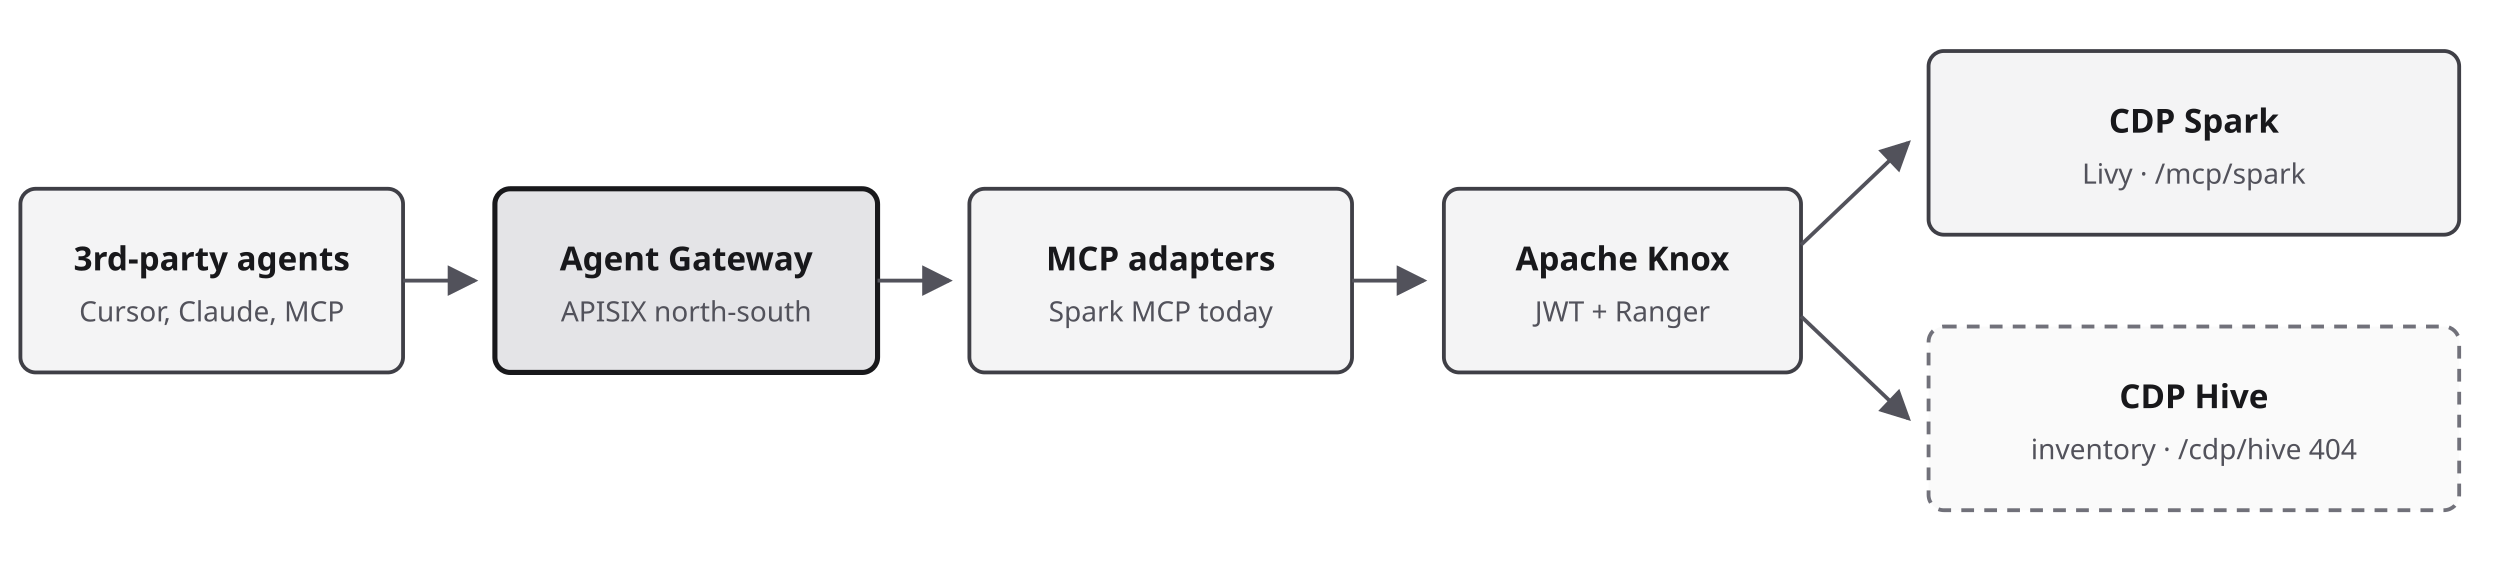
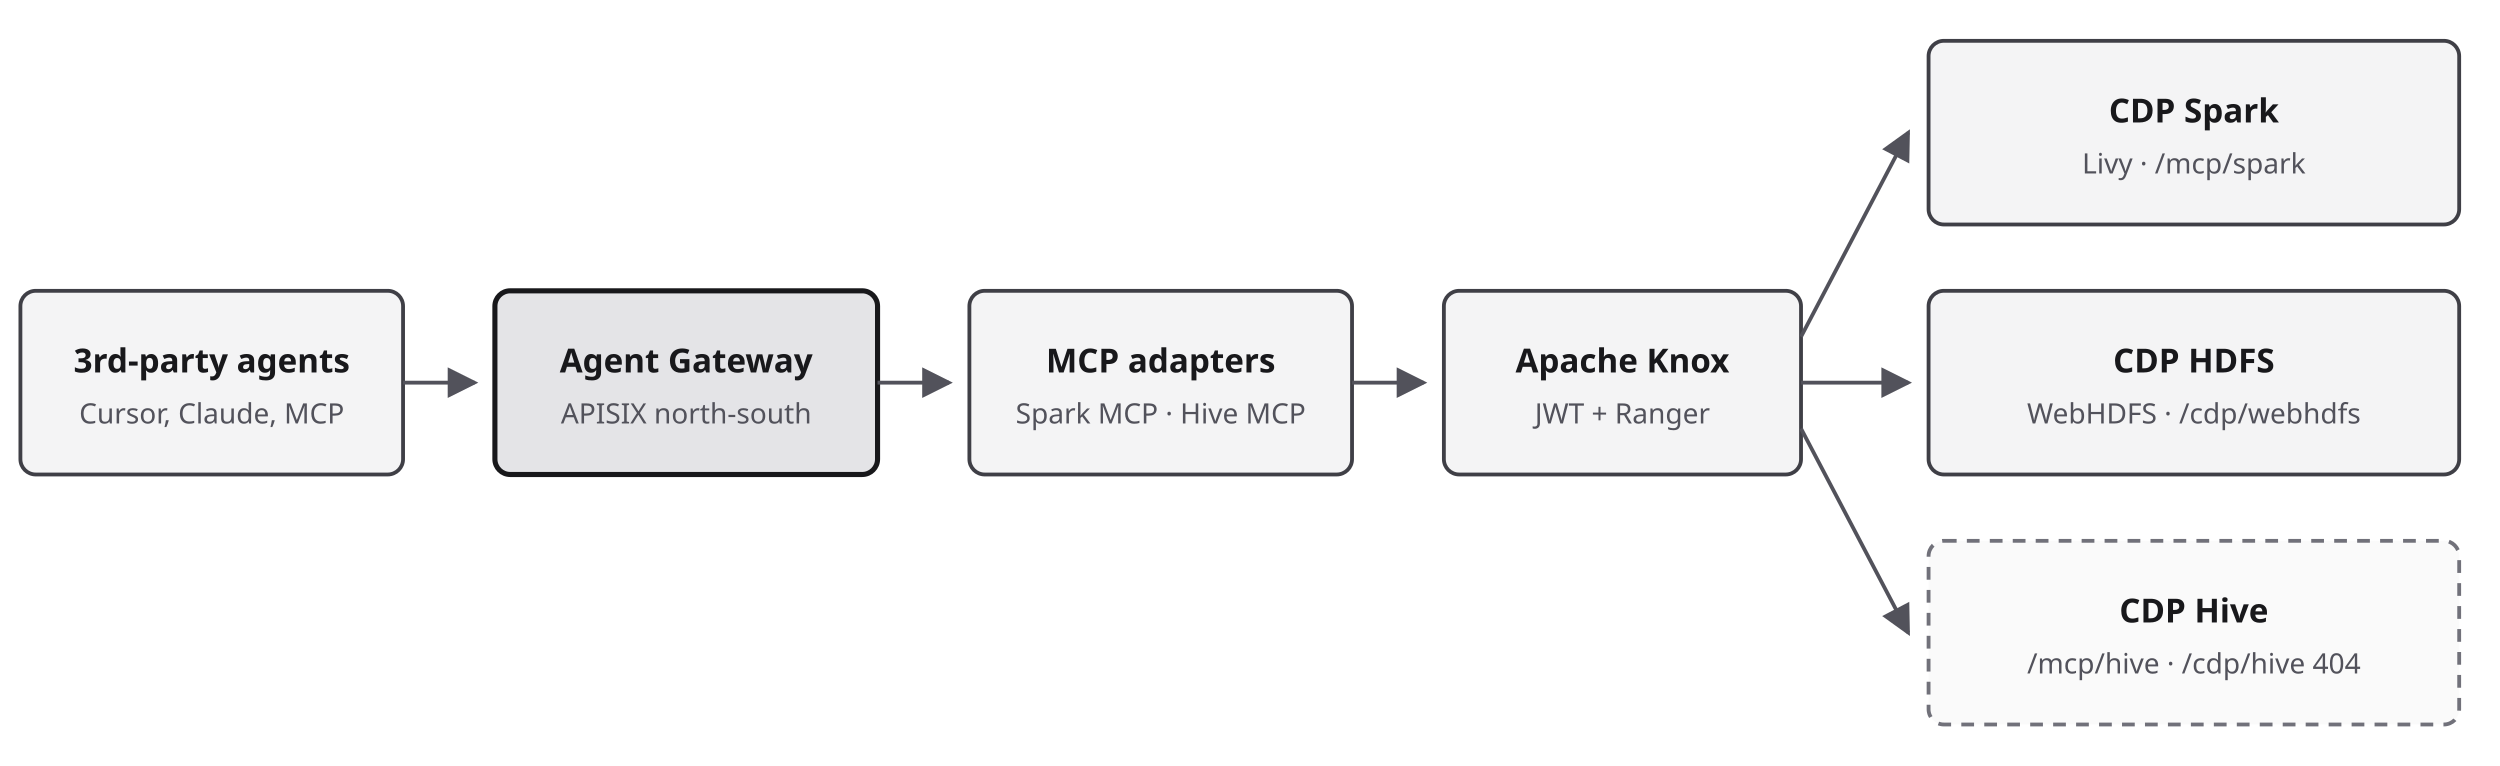
- <svg xmlns="http://www.w3.org/2000/svg" viewBox="0 0 980 220" role="img" aria-labelledby="title desc">
+ <svg xmlns="http://www.w3.org/2000/svg" viewBox="0 0 980 300" role="img" aria-labelledby="title desc">
  <style>
    .box { fill: #f4f4f5; stroke: #3f3f46; stroke-width: 1.5; }
    .box-gw { fill: #e4e4e7; stroke: #18181b; stroke-width: 2; }
    .box-hive { fill: #fafafa; stroke: #71717a; stroke-width: 1.5; stroke-dasharray: 5 4; }
    .label { font: 600 13px ui-sans-serif, system-ui, sans-serif; fill: #18181b; }
    .sub { font: 11px ui-sans-serif, system-ui, sans-serif; fill: #52525b; }
    .arrow { stroke: #52525b; stroke-width: 1.5; fill: none; marker-end: url(#arrow); }
  </style>
  <defs>
    <marker id="arrow" markerWidth="8" markerHeight="8" refX="7" refY="4" orient="auto">
      <path d="M0,0 L8,4 L0,8 Z" fill="#52525b" />
    </marker>
  </defs>
-   <rect class="box" x="8" y="74" width="150" height="72" rx="6" />
-   <text class="label" x="83" y="106" text-anchor="middle">3rd-party agents</text>
-   <text class="sub" x="83" y="126" text-anchor="middle">Cursor, Claude, MCP</text>
-   <line class="arrow" x1="158" y1="110" x2="186" y2="110" />
-   <rect class="box-gw" x="194" y="74" width="150" height="72" rx="6" />
-   <text class="label" x="269" y="106" text-anchor="middle">Agent Gateway</text>
-   <text class="sub" x="269" y="126" text-anchor="middle">APISIX north-south</text>
-   <line class="arrow" x1="344" y1="110" x2="372" y2="110" />
-   <rect class="box" x="380" y="74" width="150" height="72" rx="6" />
-   <text class="label" x="455" y="106" text-anchor="middle">MCP adapters</text>
-   <text class="sub" x="455" y="126" text-anchor="middle">Spark MCP today</text>
-   <line class="arrow" x1="530" y1="110" x2="558" y2="110" />
-   <rect class="box" x="566" y="74" width="140" height="72" rx="6" />
-   <text class="label" x="636" y="106" text-anchor="middle">Apache Knox</text>
-   <text class="sub" x="636" y="126" text-anchor="middle">JWT + Ranger</text>
-   <line class="arrow" x1="706" y1="96" x2="748" y2="56" />
-   <line class="arrow" x1="706" y1="124" x2="748" y2="164" />
-   <rect class="box" x="756" y="20" width="208" height="72" rx="6" />
-   <text class="label" x="860" y="52" text-anchor="middle">CDP Spark</text>
-   <text class="sub" x="860" y="72" text-anchor="middle">Livy · /mcp/spark</text>
-   <rect class="box-hive" x="756" y="128" width="208" height="72" rx="6" />
-   <text class="label" x="860" y="160" text-anchor="middle">CDP Hive</text>
-   <text class="sub" x="860" y="180" text-anchor="middle">inventory · /cdp/hive 404</text>
+   <rect class="box" x="8" y="114" width="150" height="72" rx="6" />
+   <text class="label" x="83" y="146" text-anchor="middle">3rd-party agents</text>
+   <text class="sub" x="83" y="166" text-anchor="middle">Cursor, Claude, MCP</text>
+   <line class="arrow" x1="158" y1="150" x2="186" y2="150" />
+   <rect class="box-gw" x="194" y="114" width="150" height="72" rx="6" />
+   <text class="label" x="269" y="146" text-anchor="middle">Agent Gateway</text>
+   <text class="sub" x="269" y="166" text-anchor="middle">APISIX north-south</text>
+   <line class="arrow" x1="344" y1="150" x2="372" y2="150" />
+   <rect class="box" x="380" y="114" width="150" height="72" rx="6" />
+   <text class="label" x="455" y="146" text-anchor="middle">MCP adapters</text>
+   <text class="sub" x="455" y="166" text-anchor="middle">Spark MCP · Hive MCP</text>
+   <line class="arrow" x1="530" y1="150" x2="558" y2="150" />
+   <rect class="box" x="566" y="114" width="140" height="72" rx="6" />
+   <text class="label" x="636" y="146" text-anchor="middle">Apache Knox</text>
+   <text class="sub" x="636" y="166" text-anchor="middle">JWT + Ranger</text>
+   <line class="arrow" x1="706" y1="132" x2="748" y2="52" />
+   <line class="arrow" x1="706" y1="150" x2="748" y2="150" />
+   <line class="arrow" x1="706" y1="168" x2="748" y2="248" />
+   <rect class="box" x="756" y="16" width="208" height="72" rx="6" />
+   <text class="label" x="860" y="48" text-anchor="middle">CDP Spark</text>
+   <text class="sub" x="860" y="68" text-anchor="middle">Livy · /mcp/spark</text>
+   <rect class="box" x="756" y="114" width="208" height="72" rx="6" />
+   <text class="label" x="860" y="146" text-anchor="middle">CDP HDFS</text>
+   <text class="sub" x="860" y="166" text-anchor="middle">WebHDFS · /cdp/webhdfs</text>
+   <rect class="box-hive" x="756" y="212" width="208" height="72" rx="6" />
+   <text class="label" x="860" y="244" text-anchor="middle">CDP Hive</text>
+   <text class="sub" x="860" y="264" text-anchor="middle">/mcp/hive · /cdp/hive 404</text>
</svg>
